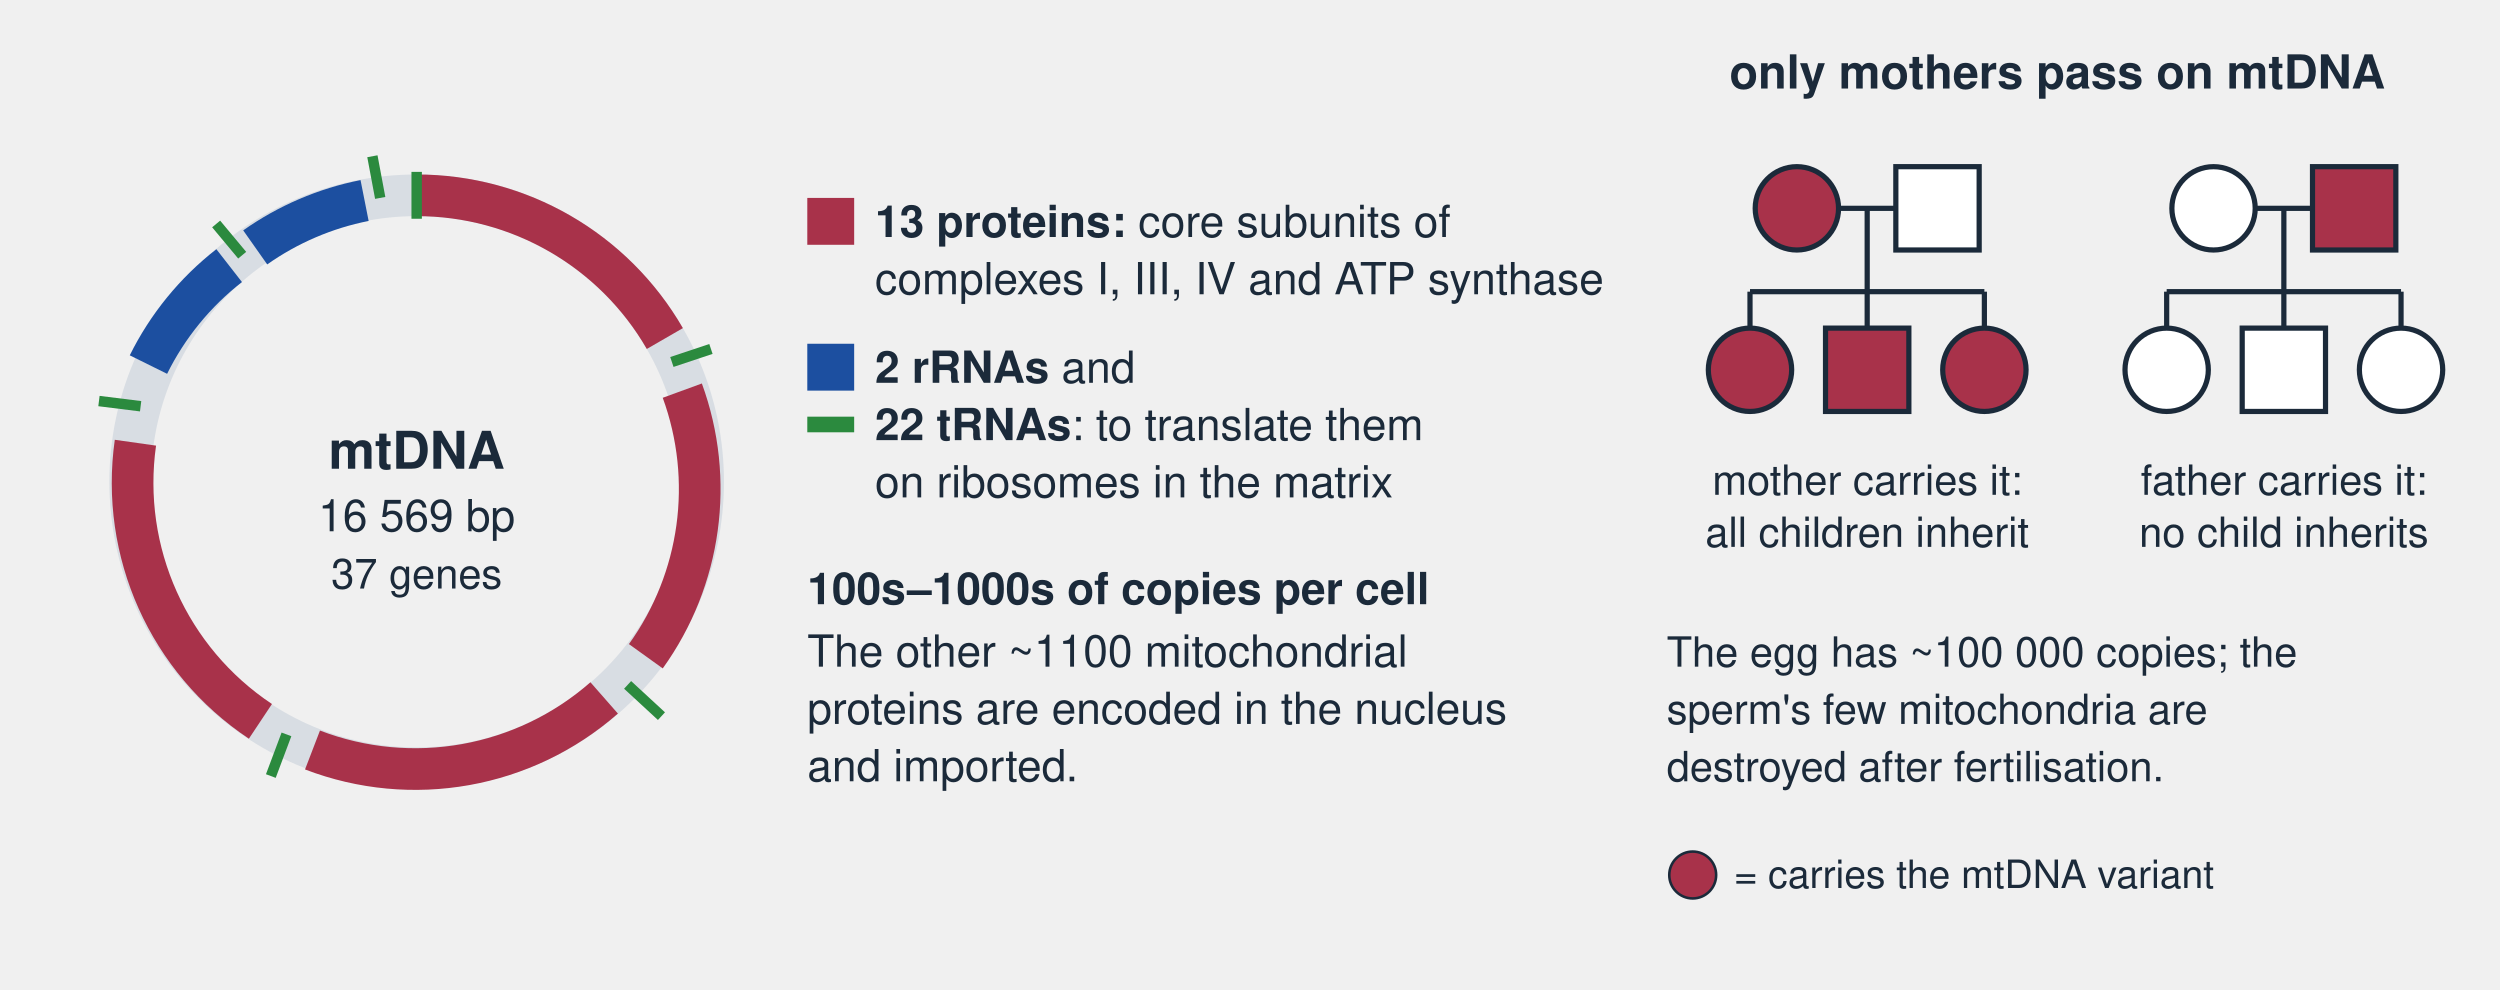
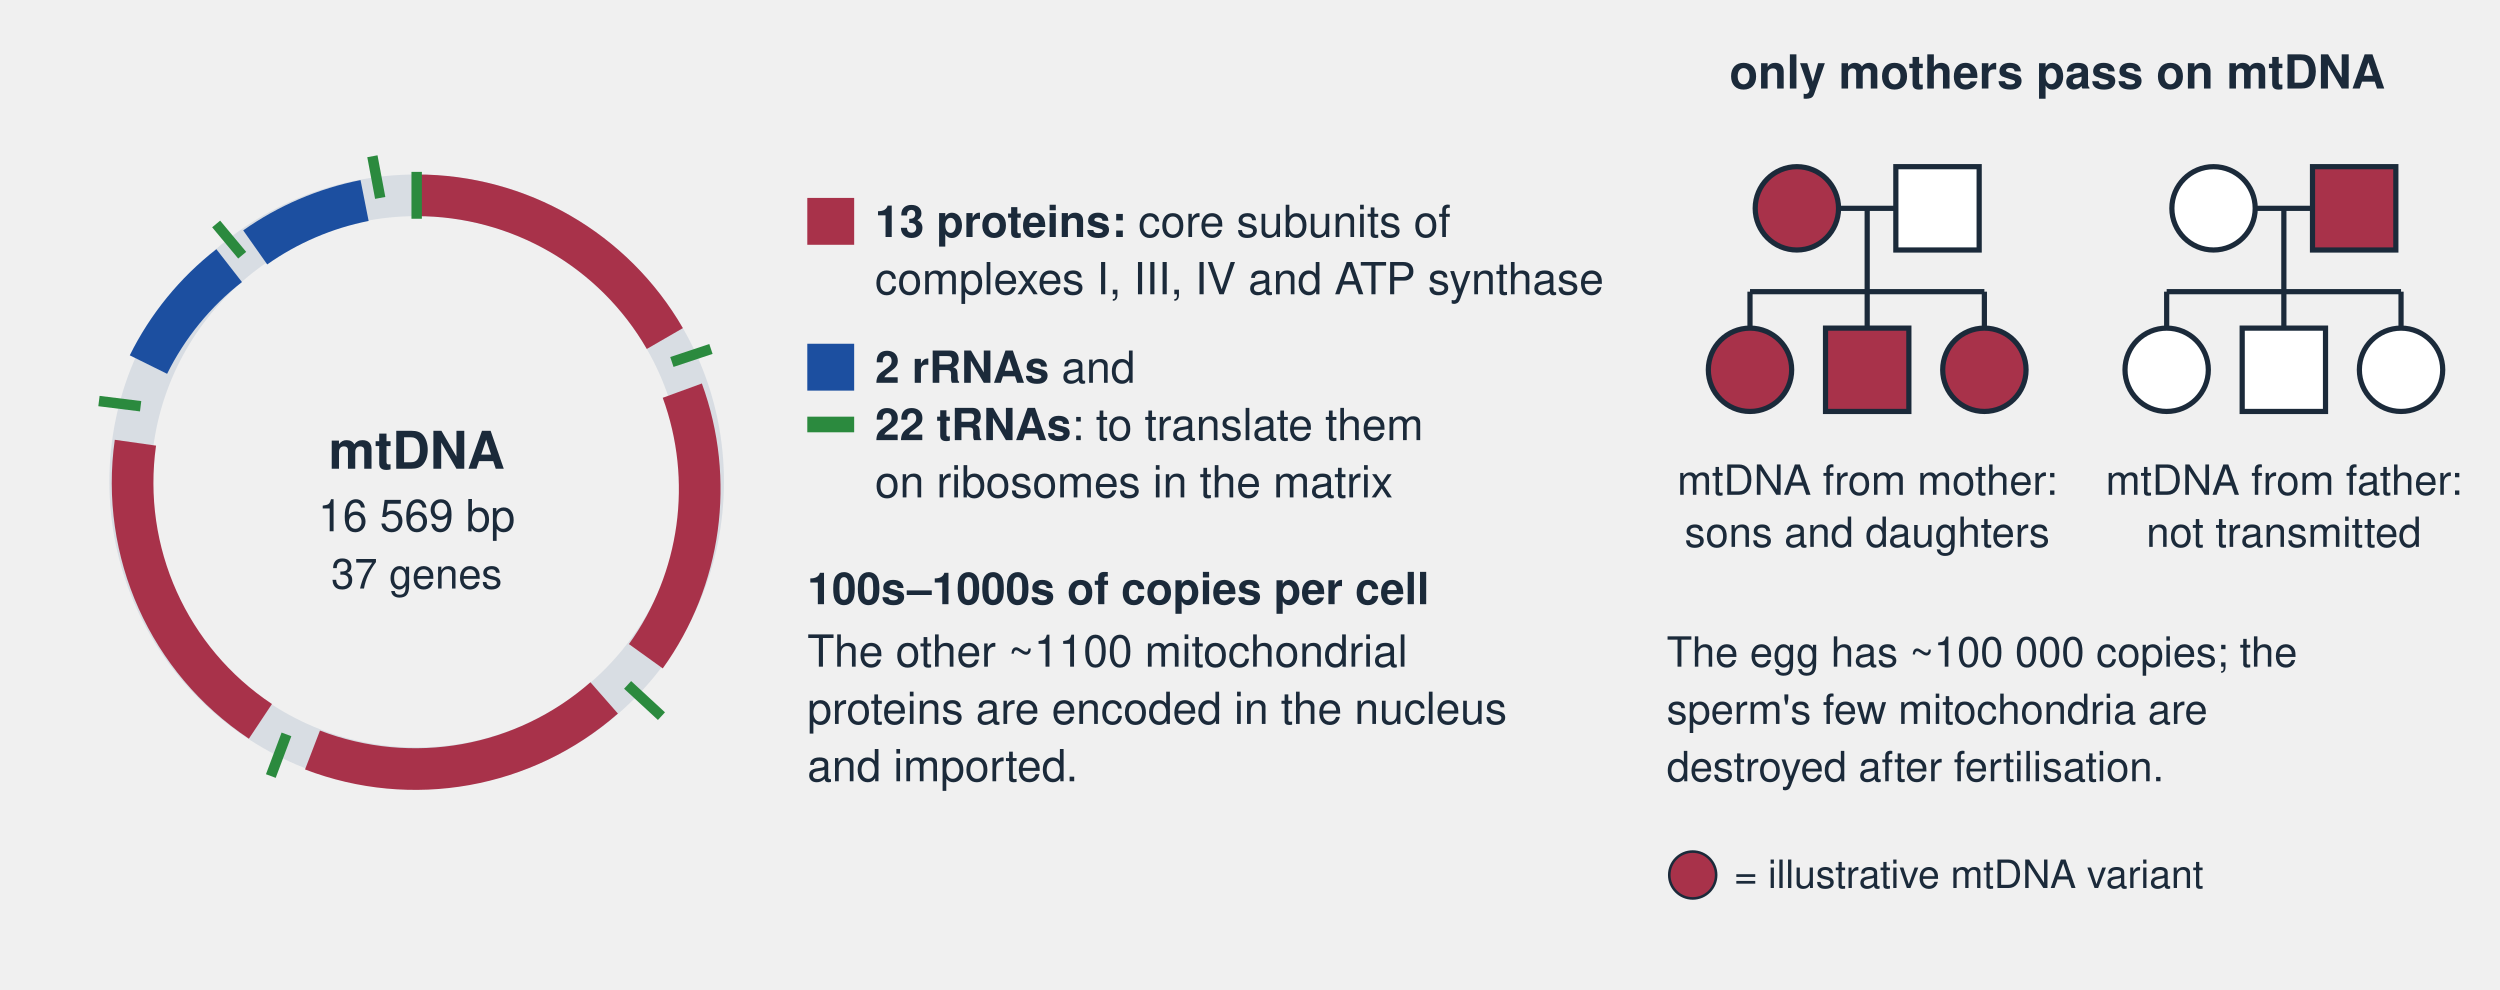
<svg xmlns="http://www.w3.org/2000/svg" viewBox="0 0 960 380" font-family="Helvetica, Arial, sans-serif" fill="#1b2a3a">
  <circle cx="160" cy="185" r="110" fill="none" stroke="#d8dde3" stroke-width="16" />
  <g fill="none" stroke-width="16">
    <path d="M160,75 A110,110 0 0 1 255.3,130" stroke="#a8324a" />
    <path d="M262,150 A110,110 0 0 1 248,252" stroke="#a8324a" />
    <path d="M232,268 A110,110 0 0 1 120,288" stroke="#a8324a" />
    <path d="M100,277 A110,110 0 0 1 52,170" stroke="#a8324a" />
    <path d="M57,140 A110,110 0 0 1 88,102" stroke="#1c4fa0" />
    <path d="M98,95 A110,110 0 0 1 140,77" stroke="#1c4fa0" />
  </g>
  <g stroke="#2b8a3e" stroke-width="4">
    <line x1="160" y1="66" x2="160" y2="84" />
    <line x1="258" y1="139" x2="273" y2="134" />
    <line x1="241" y1="263" x2="254" y2="275" />
    <line x1="110" y1="282" x2="104" y2="298" />
    <line x1="54" y1="156" x2="38" y2="154" />
    <line x1="93" y1="98" x2="83" y2="86" />
    <line x1="146" y1="76" x2="143" y2="60" />
  </g>
  <text x="160" y="180" font-size="20" font-weight="700" text-anchor="middle">mtDNA</text>
  <text x="160" y="204" font-size="17" text-anchor="middle">16 569 bp</text>
  <text x="160" y="226" font-size="16" text-anchor="middle">37 genes</text>
  <g font-size="17">
    <rect x="310" y="76" width="18" height="18" fill="#a8324a" />
    <text x="336" y="91">
      <tspan font-weight="700">13 proteins:</tspan> core subunits of</text>
    <text x="336" y="113">complexes I, III, IV and ATP synthase</text>
    <rect x="310" y="132" width="18" height="18" fill="#1c4fa0" />
    <text x="336" y="147">
      <tspan font-weight="700">2 rRNAs</tspan> and</text>
    <rect x="310" y="160" width="18" height="6" fill="#2b8a3e" />
    <text x="336" y="169">
      <tspan font-weight="700">22 tRNAs</tspan>: to translate them</text>
    <text x="336" y="191">on ribosomes in the matrix</text>
    <text x="310" y="232" font-weight="700">100s–1000s of copies per cell</text>
    <text x="310" y="256">The other ~1100 mitochondrial</text>
    <text x="310" y="278">proteins are encoded in the nucleus</text>
    <text x="310" y="300">and imported.</text>
  </g>
  <text x="790" y="34" font-size="18" font-weight="700" text-anchor="middle">only mothers pass on mtDNA</text>
  <g stroke="#1b2a3a" stroke-width="2">
    <circle cx="690" cy="80" r="16" fill="#a8324a" />
    <rect x="728" y="64" width="32" height="32" fill="#fff" />
    <line x1="706" y1="80" x2="728" y2="80" />
    <line x1="717" y1="80" x2="717" y2="112" />
    <line x1="672" y1="112" x2="762" y2="112" />
    <line x1="672" y1="112" x2="672" y2="126" />
    <line x1="717" y1="112" x2="717" y2="126" />
    <line x1="762" y1="112" x2="762" y2="126" />
    <circle cx="672" cy="142" r="16" fill="#a8324a" />
    <rect x="701" y="126" width="32" height="32" fill="#a8324a" />
    <circle cx="762" cy="142" r="16" fill="#a8324a" />
    <circle cx="850" cy="80" r="16" fill="#fff" />
    <rect x="888" y="64" width="32" height="32" fill="#a8324a" />
    <line x1="866" y1="80" x2="888" y2="80" />
    <line x1="877" y1="80" x2="877" y2="112" />
    <line x1="832" y1="112" x2="922" y2="112" />
    <line x1="832" y1="112" x2="832" y2="126" />
    <line x1="877" y1="112" x2="877" y2="126" />
    <line x1="922" y1="112" x2="922" y2="126" />
    <circle cx="832" cy="142" r="16" fill="#fff" />
    <rect x="861" y="126" width="32" height="32" fill="#fff" />
    <circle cx="922" cy="142" r="16" fill="#fff" />
  </g>
-   <text x="717" y="190" font-size="16" text-anchor="middle">mother carries it:</text>
-   <text x="717" y="210" font-size="16" text-anchor="middle">all children inherit</text>
-   <text x="877" y="190" font-size="16" text-anchor="middle">father carries it:</text>
-   <text x="877" y="210" font-size="16" text-anchor="middle">no child inherits</text>
+   <text x="717" y="190" font-size="16" text-anchor="middle">mtDNA from mother:</text>
+   <text x="717" y="210" font-size="16" text-anchor="middle">sons and daughters</text>
+   <text x="877" y="190" font-size="16" text-anchor="middle">mtDNA from father:</text>
+   <text x="877" y="210" font-size="16" text-anchor="middle">not transmitted</text>
  <g font-size="16">
    <text x="640" y="256">The egg has ~100 000 copies; the</text>
    <text x="640" y="278">sperm's few mitochondria are</text>
    <text x="640" y="300">destroyed after fertilisation.</text>
  </g>
  <circle cx="650" cy="336" r="9" fill="#a8324a" stroke="#1b2a3a" />
-   <text x="666" y="341" font-size="15">= carries the mtDNA variant</text>
+   <text x="666" y="341" font-size="15">= illustrative mtDNA variant</text>
</svg>
